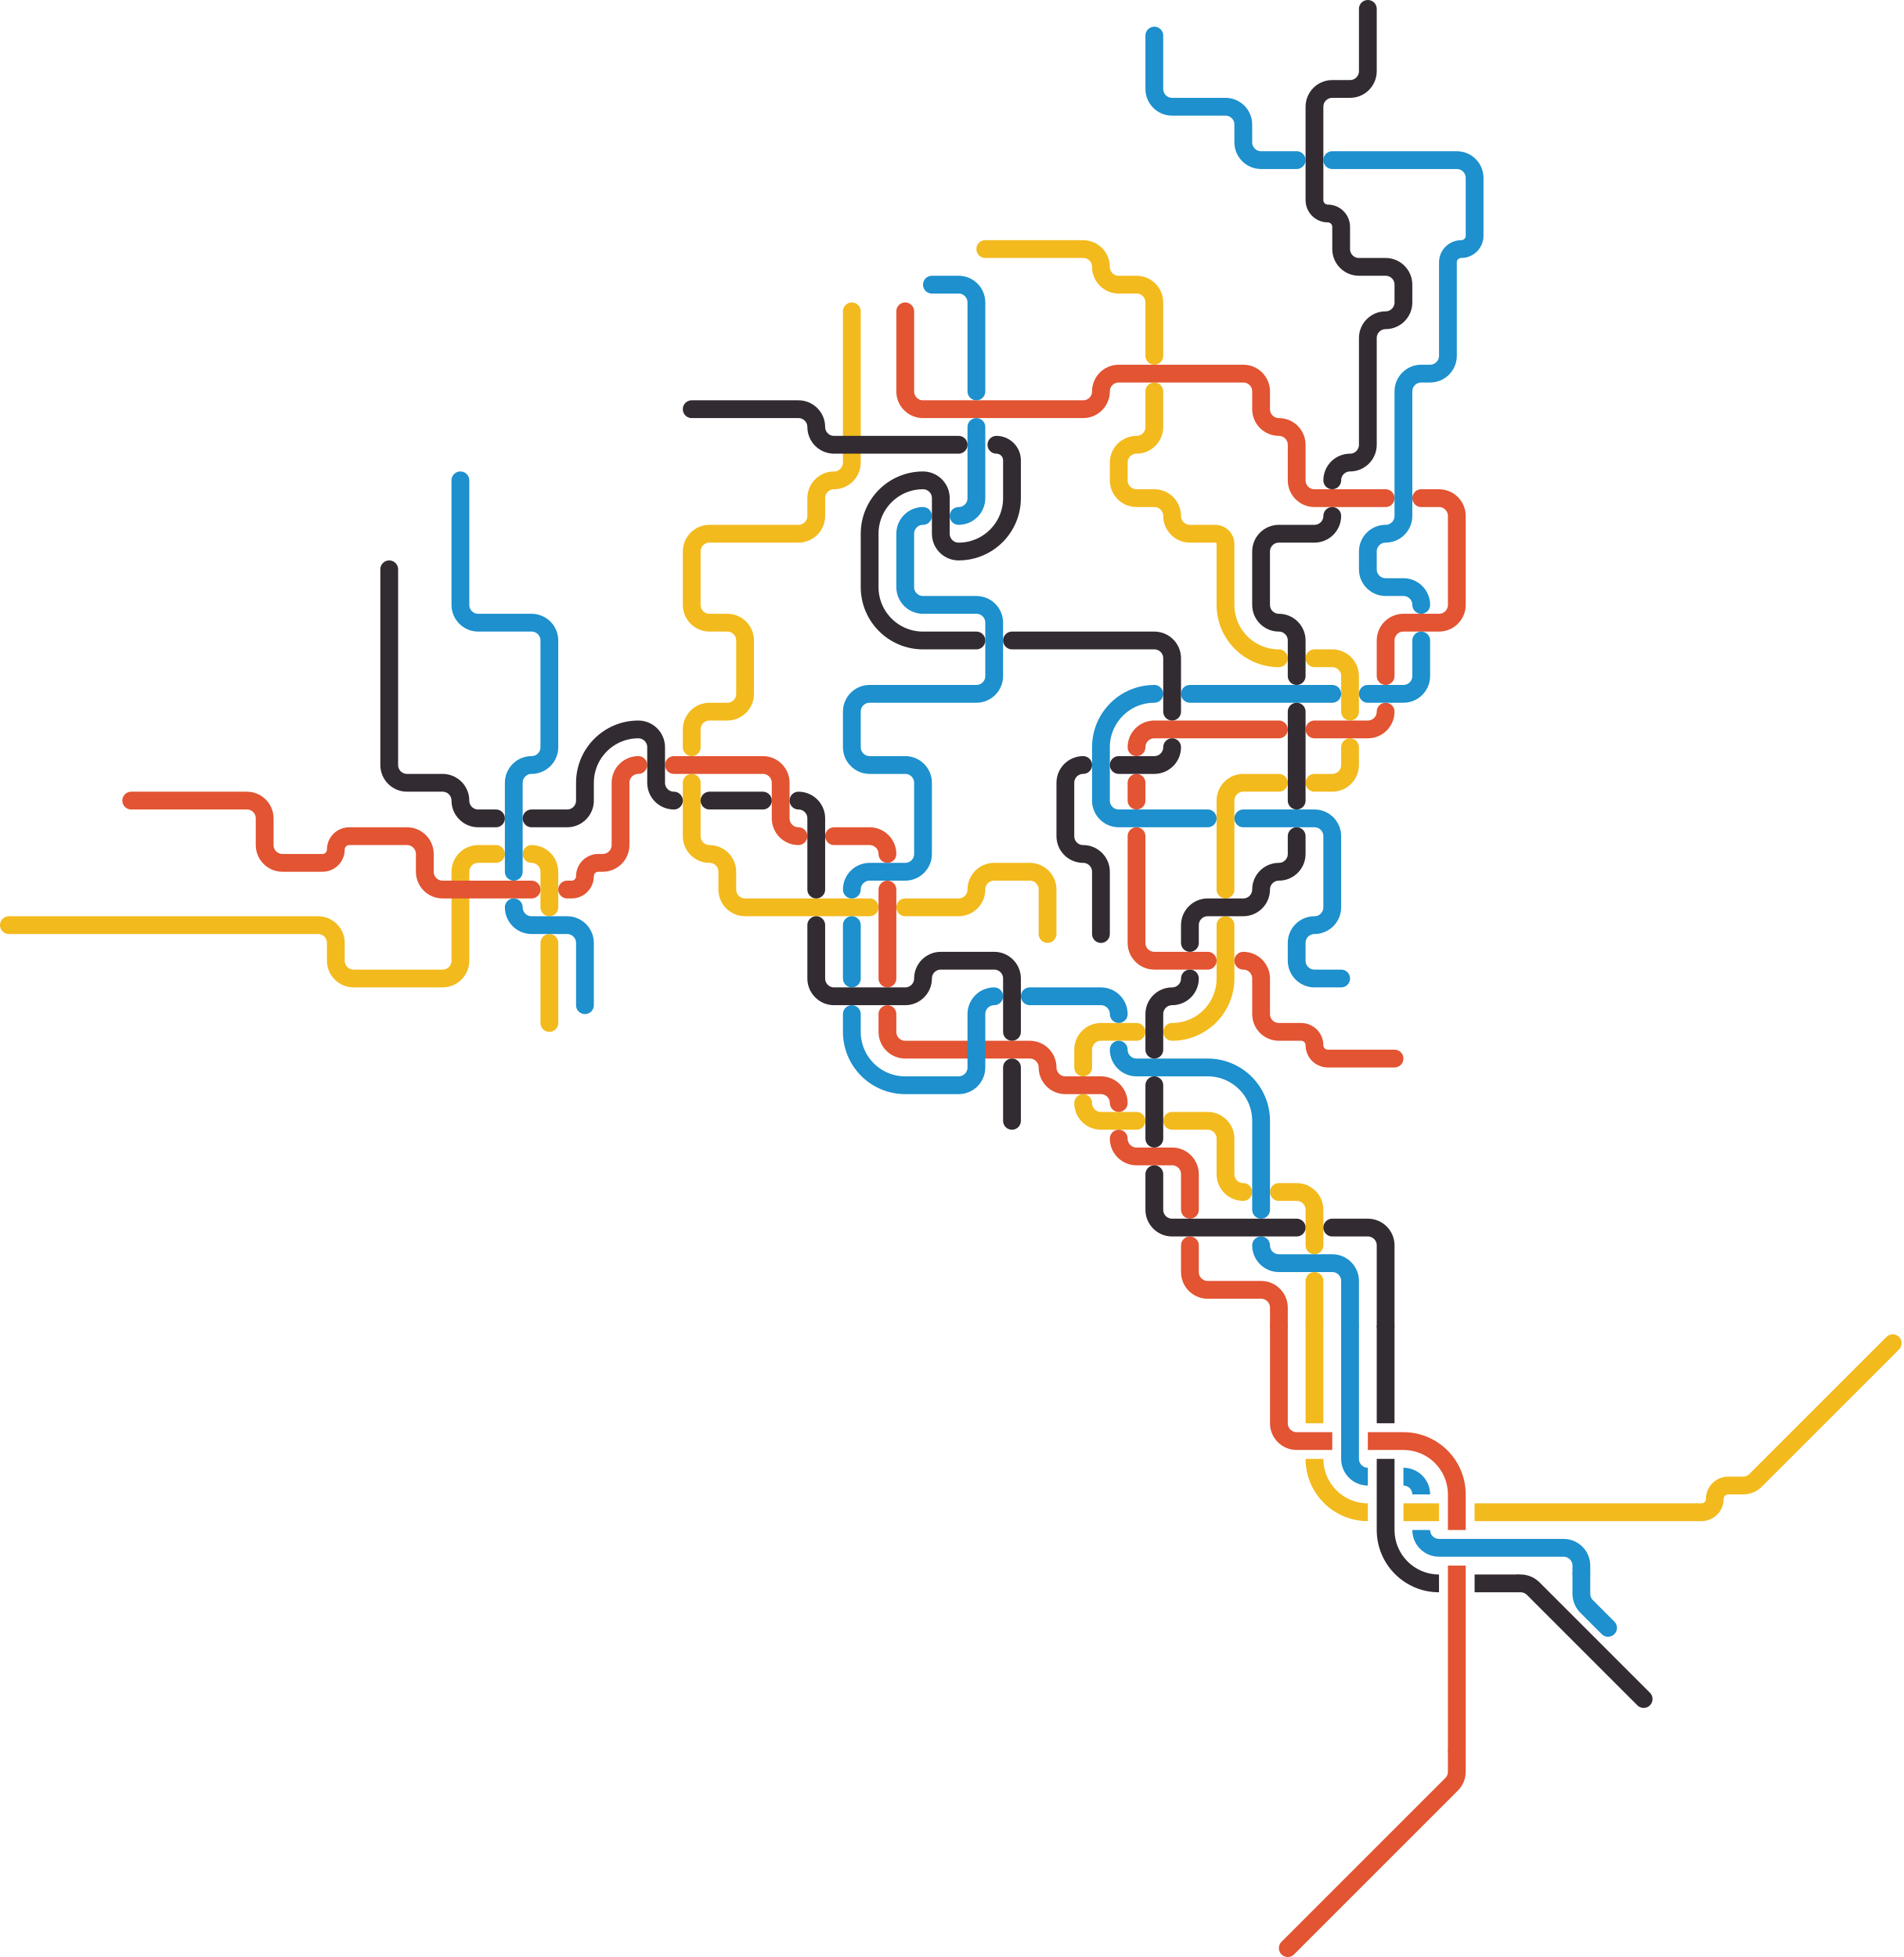
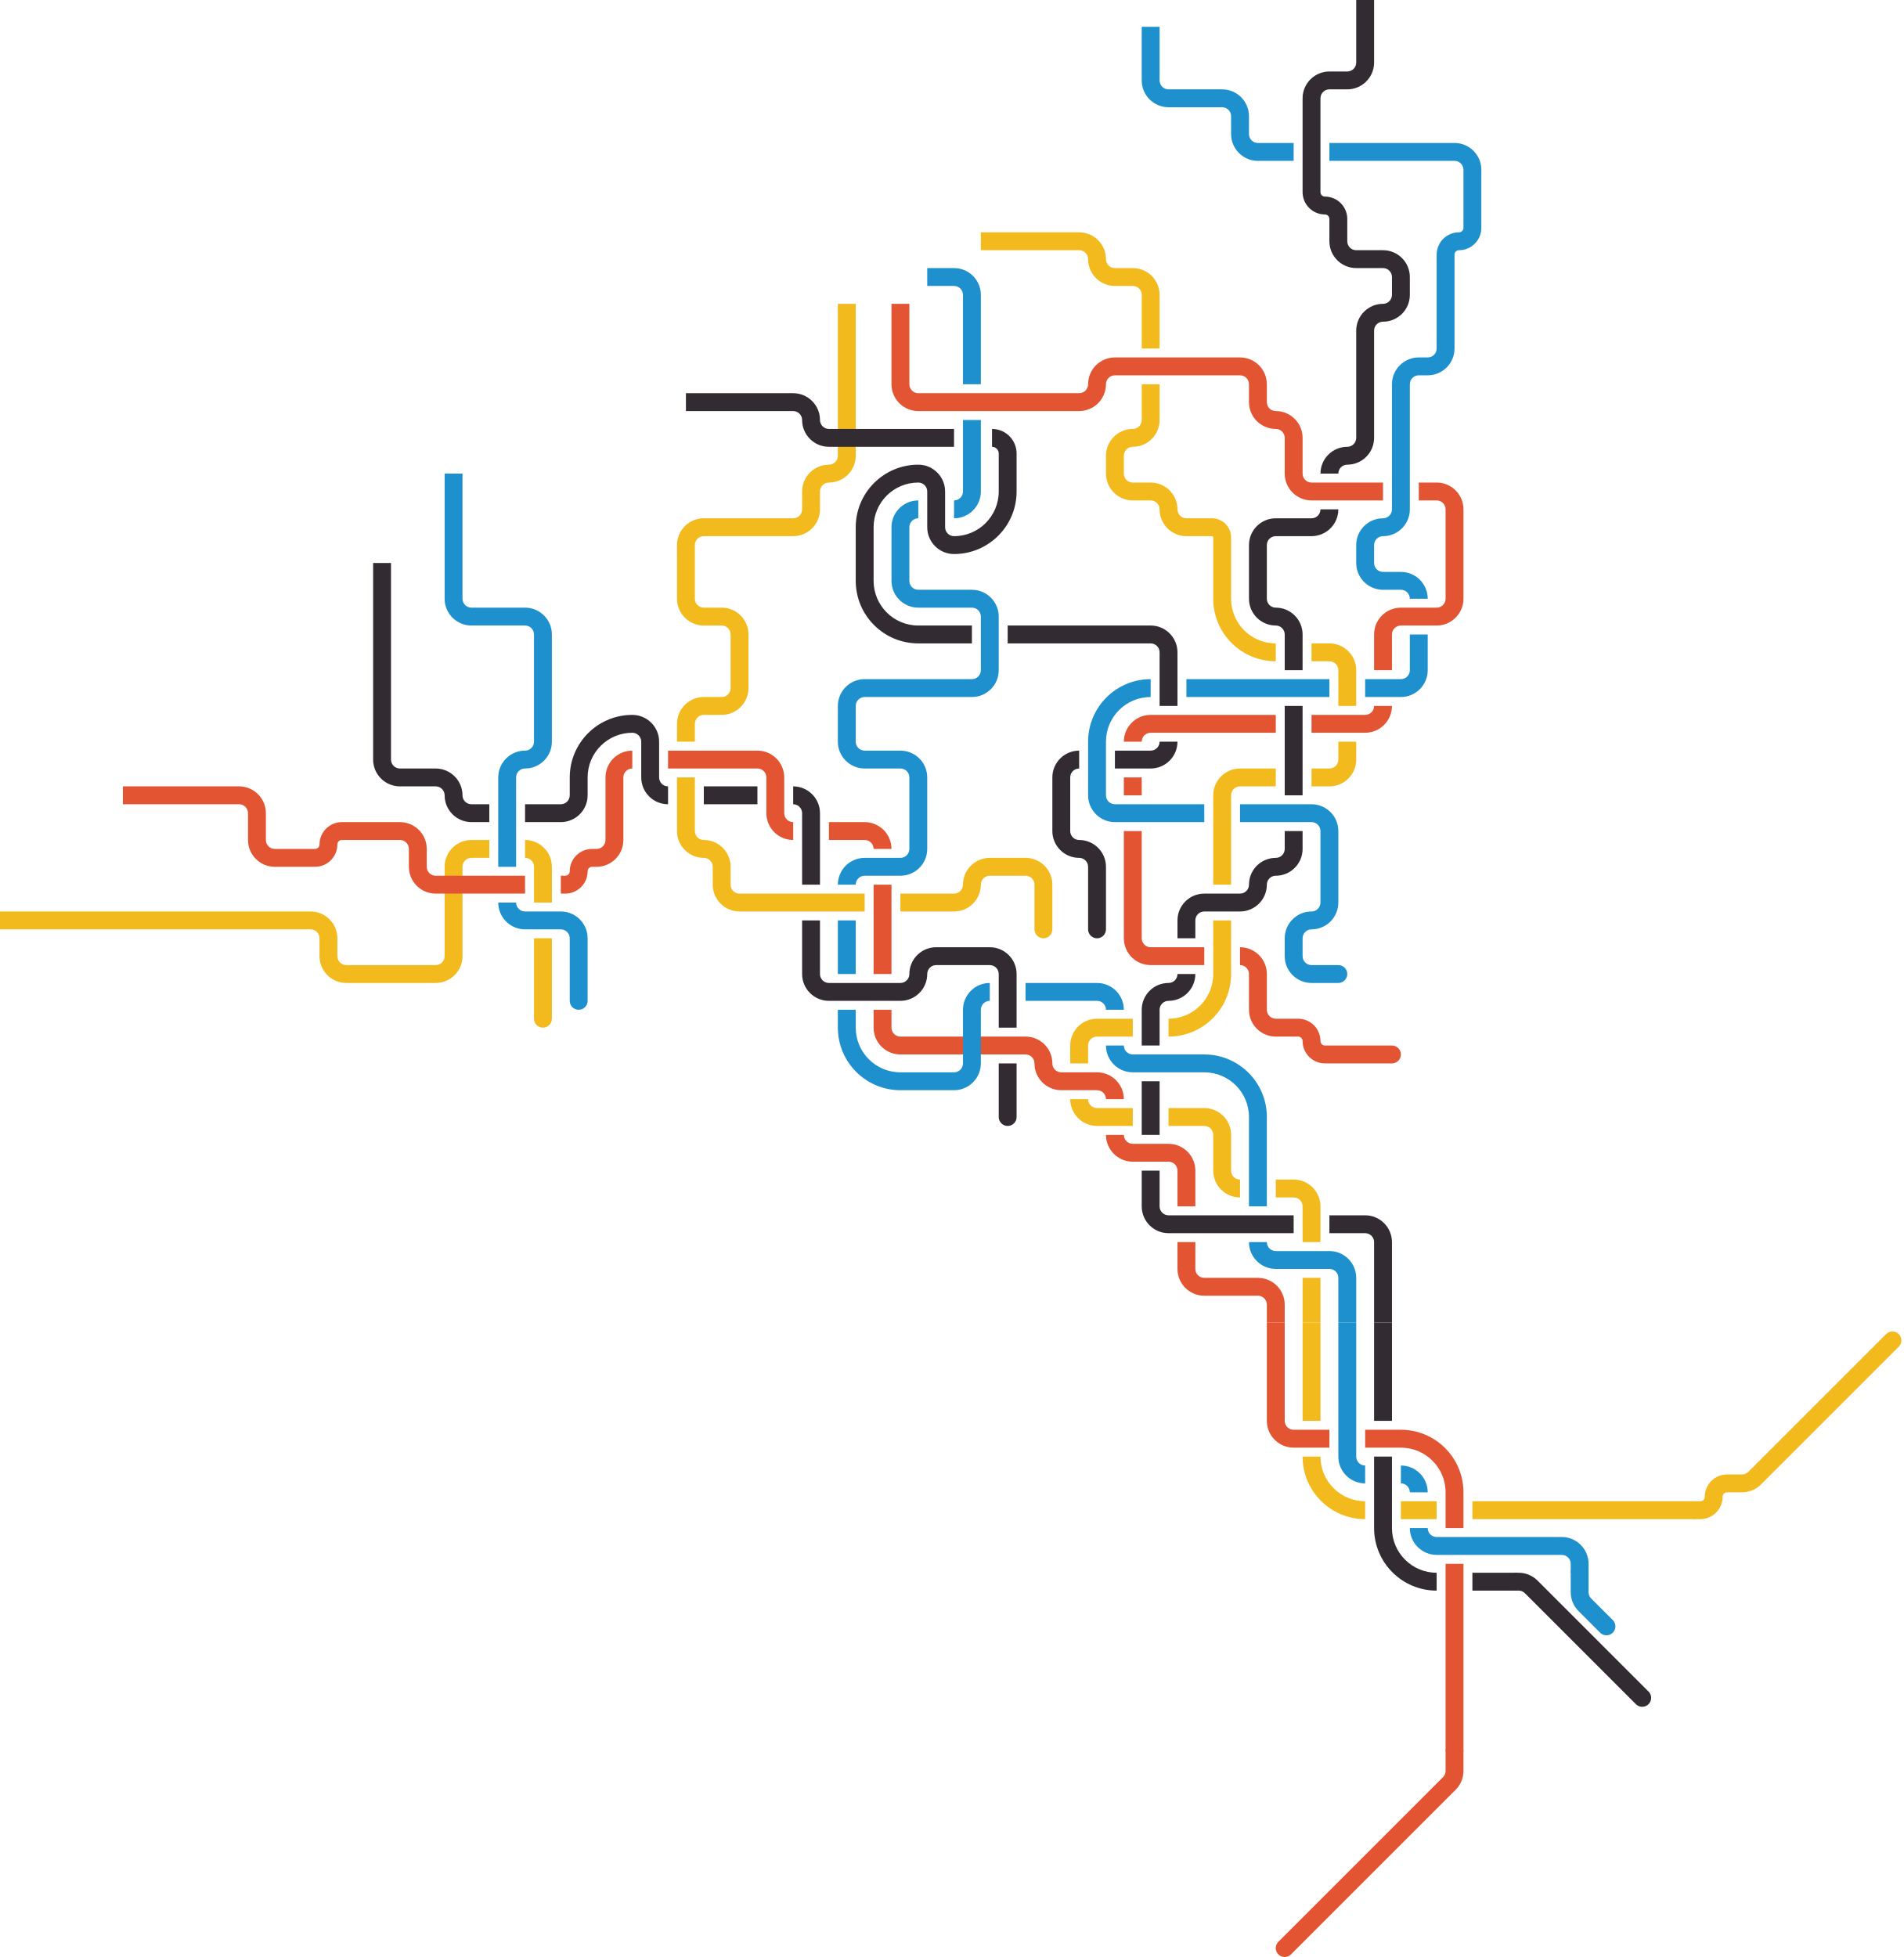
- <svg xmlns="http://www.w3.org/2000/svg" width="428" height="440" viewBox="0 0 428 440" fill="none">
-   <path d="M313.5 328H309.5V344C309.5 351.732 315.768 358 323.5 358V354C317.977 354 313.5 349.523 313.5 344V328Z" fill="#332B32" />
-   <path d="M331.5 358V354H341.5V358H331.5Z" fill="#332B32" />
-   <path d="M309.5 320V298H313.5V320H309.5Z" fill="#332B32" />
-   <path d="M305.5 298H301.5V328C301.5 331.314 304.186 334 307.5 334V330C306.395 330 305.5 329.105 305.5 328V298Z" fill="#1D90CD" />
-   <path d="M351.5 350H323.5C320.186 350 317.5 347.314 317.5 344H321.5C321.5 345.105 322.395 346 323.5 346H351.5C354.814 346 357.5 348.686 357.5 352V354H353.5V352C353.5 350.895 352.605 350 351.5 350Z" fill="#1D90CD" />
-   <path d="M315.5 334V330C318.814 330 321.5 332.686 321.5 336H317.5C317.5 334.895 316.605 334 315.5 334Z" fill="#1D90CD" />
-   <path d="M297.5 328H293.5C293.5 335.732 299.768 342 307.5 342V338C301.977 338 297.5 333.523 297.5 328Z" fill="#F3BA1E" />
-   <path d="M315.5 342V338H323.5V342H315.5Z" fill="#F3BA1E" />
-   <path d="M331.5 342V338H381.5V342H331.5Z" fill="#F3BA1E" />
-   <path d="M293.5 320V298H297.5V320H293.5Z" fill="#F3BA1E" />
-   <path d="M329.5 344H325.5V336C325.5 330.477 321.023 326 315.5 326H307.5V322H315.5C323.232 322 329.5 328.268 329.5 336V344Z" fill="#E25432" />
-   <path d="M299.5 326V322H291.5C290.395 322 289.5 321.105 289.5 320V298H285.5V320C285.5 323.314 288.186 326 291.5 326H299.5Z" fill="#E25432" />
-   <path d="M329.5 352H325.5V390V394H329.5V390V352Z" fill="#E25432" />
-   <path d="M341.5 356H341.843C342.904 356 343.921 356.421 344.672 357.172L369.5 382" stroke="#332B32" stroke-width="4" stroke-linecap="round" />
-   <path d="M355.5 354V358.343C355.5 359.404 355.921 360.421 356.672 361.172L361.5 366" stroke="#1D90CD" stroke-width="4" stroke-linecap="round" />
-   <path d="M381.5 340H382.5C384.157 340 385.5 338.657 385.5 337C385.5 335.343 386.843 334 388.5 334H391.843C392.904 334 393.921 333.579 394.672 332.828L425.5 302" stroke="#F3BA1E" stroke-width="4" stroke-linecap="round" />
-   <path d="M327.5 394V398.343C327.5 399.404 327.079 400.421 326.328 401.172L289.5 438" stroke="#E25432" stroke-width="4" stroke-linecap="round" />
-   <path d="M295.5 298V288M295.5 280V272C295.5 269.791 293.709 268 291.5 268H287.5M279.5 268C277.291 268 275.5 266.209 275.5 264V256C275.5 253.791 273.709 252 271.5 252H263.5M255.5 252H247.5C245.291 252 243.5 250.209 243.5 248M255.5 232H247.5C245.291 232 243.5 233.791 243.5 236V240M263.5 232C270.127 232 275.5 226.627 275.5 220V208M275.5 200V180C275.5 177.791 277.291 176 279.5 176H287.5M295.5 176H299.5C301.709 176 303.5 174.209 303.5 172V168M303.5 160V152C303.5 149.791 301.709 148 299.5 148H295.5M287.5 148C280.873 148 275.5 142.627 275.5 136V122.286C275.5 121.023 274.477 120 273.214 120H267.5C265.291 120 263.5 118.209 263.5 116C263.5 113.791 261.709 112 259.5 112H255.5C253.291 112 251.5 110.209 251.5 108V104C251.5 101.791 253.291 100 255.5 100C257.709 100 259.5 98.209 259.5 96V88M195.5 204H167.5C165.291 204 163.5 202.209 163.5 200V196C163.5 193.791 161.709 192 159.5 192C157.291 192 155.5 190.209 155.5 188V176M203.5 204H215.5C217.709 204 219.5 202.209 219.5 200C219.5 197.791 221.291 196 223.5 196H231.5C233.709 196 235.5 197.791 235.5 200V210M155.5 168V164C155.5 161.791 157.291 160 159.5 160H163.5C165.709 160 167.5 158.209 167.5 156V144C167.5 141.791 165.709 140 163.5 140H159.5C157.291 140 155.5 138.209 155.5 136V124C155.5 121.791 157.291 120 159.5 120H179.5C181.709 120 183.5 118.209 183.5 116V112C183.5 109.791 185.291 108 187.5 108C189.709 108 191.5 106.209 191.5 104V70M259.5 80V68C259.5 65.791 257.709 64 255.5 64H251.5C249.291 64 247.5 62.209 247.5 60C247.5 57.791 245.709 56 243.5 56H221.5M2 208H71.5C73.709 208 75.5 209.791 75.5 212V216C75.5 218.209 77.291 220 79.5 220H99.5C101.709 220 103.5 218.209 103.5 216V196C103.5 193.791 105.291 192 107.5 192H111.5M123.5 204V196C123.5 193.791 121.709 192 119.5 192M123.5 212V230" stroke="#F3BA1E" stroke-width="4" stroke-linecap="round" />
-   <path d="M287.5 298V294C287.5 291.791 285.709 290 283.5 290H271.5C269.291 290 267.5 288.209 267.5 286V280M267.5 272V264C267.5 261.791 265.709 260 263.5 260H255.5C253.291 260 251.5 258.209 251.5 256M255.5 188V212C255.5 214.209 257.291 216 259.5 216H271.5M313.5 238H298.5C296.843 238 295.5 236.657 295.5 235C295.5 233.343 294.157 232 292.5 232H287.5C285.291 232 283.5 230.209 283.5 228V220C283.5 217.791 281.709 216 279.5 216M251.5 248C251.5 245.791 249.709 244 247.5 244H239.5C237.291 244 235.5 242.209 235.5 240C235.5 237.791 233.709 236 231.5 236H203.5C201.291 236 199.5 234.209 199.5 232V228M255.5 180V176M311.5 160C311.5 162.209 309.709 164 307.5 164H295.5M287.5 164H259.5C257.291 164 255.5 165.791 255.5 168M199.5 220V200M311.5 152V144C311.5 141.791 313.291 140 315.5 140H323.5C325.709 140 327.5 138.209 327.5 136V116C327.5 113.791 325.709 112 323.5 112H319.5M311.5 112H295.5C293.291 112 291.5 110.209 291.5 108V100C291.5 97.791 289.709 96 287.5 96C285.291 96 283.5 94.209 283.5 92V88C283.5 85.791 281.709 84 279.5 84H251.5C249.291 84 247.5 85.791 247.5 88C247.5 90.209 245.709 92 243.5 92H207.5C205.291 92 203.5 90.209 203.5 88V70M199.5 192C199.5 189.791 197.709 188 195.5 188H187.5M179.5 188C177.291 188 175.5 186.209 175.5 184V176C175.5 173.791 173.709 172 171.5 172H151.5M143.5 172C141.291 172 139.5 173.791 139.5 176V190C139.5 192.209 137.709 194 135.5 194H134.5C132.843 194 131.5 195.343 131.5 197C131.5 198.657 130.157 200 128.5 200H127.5M29.5 180H55.5C57.709 180 59.5 181.791 59.5 184V190C59.5 192.209 61.291 194 63.5 194H72.5C74.157 194 75.5 192.657 75.5 191C75.5 189.343 76.843 188 78.5 188H91.5C93.709 188 95.5 189.791 95.5 192V196C95.5 198.209 97.291 200 99.5 200H119.5" stroke="#E25432" stroke-width="4" stroke-linecap="round" />
-   <path d="M303.5 298V288C303.5 285.791 301.709 284 299.5 284H287.5C285.291 284 283.5 282.209 283.5 280M283.5 272V252C283.5 245.373 278.127 240 271.5 240H255.5C253.291 240 251.5 238.209 251.5 236M251.5 228C251.5 225.791 249.709 224 247.5 224H231.5M191.5 228V232C191.5 238.627 196.873 244 203.5 244H215.5C217.709 244 219.5 242.209 219.5 240V228C219.5 225.791 221.291 224 223.5 224M279.5 184H295.5C297.709 184 299.5 185.791 299.5 188V204C299.5 206.209 297.709 208 295.5 208C293.291 208 291.5 209.791 291.5 212V216C291.5 218.209 293.291 220 295.5 220H301.5M271.5 184H251.5C249.291 184 247.5 182.209 247.5 180V176V172V168C247.5 161.373 252.873 156 259.5 156M299.5 156H267.5M191.5 220V208M307.5 156H315.5C317.709 156 319.5 154.209 319.5 152V144M319.5 136C319.5 133.791 317.709 132 315.5 132H311.5C309.291 132 307.5 130.209 307.5 128V124C307.5 121.791 309.291 120 311.5 120C313.709 120 315.5 118.209 315.5 116V88C315.5 85.791 317.291 84 319.5 84H321.5C323.709 84 325.5 82.209 325.5 80V59C325.5 57.343 326.843 56 328.5 56C330.157 56 331.5 54.657 331.5 53V40C331.5 37.791 329.709 36 327.5 36H299.5M191.5 200C191.5 197.791 193.291 196 195.5 196H203.5C205.709 196 207.5 194.209 207.5 192V176C207.5 173.791 205.709 172 203.5 172H195.5C193.291 172 191.5 170.209 191.5 168V160C191.5 157.791 193.291 156 195.5 156H219.5C221.709 156 223.5 154.209 223.5 152V140C223.5 137.791 221.709 136 219.5 136H207.5C205.291 136 203.5 134.209 203.5 132V120C203.5 117.791 205.291 116 207.5 116M291.5 36H283.5C281.291 36 279.5 34.209 279.5 32V28C279.5 25.791 277.709 24 275.5 24H263.5C261.291 24 259.5 22.209 259.5 20V8M103.5 108V136C103.5 138.209 105.291 140 107.5 140H119.5C121.709 140 123.5 141.791 123.5 144V168C123.5 170.209 121.709 172 119.5 172C117.291 172 115.5 173.791 115.5 176V196M219.5 88V68C219.5 65.791 217.709 64 215.5 64H209.5M219.5 96V112C219.5 114.209 217.709 116 215.5 116M115.5 204C115.5 206.209 117.291 208 119.5 208H127.5C129.709 208 131.5 209.791 131.5 212V226" stroke="#1D90CD" stroke-width="4" stroke-linecap="round" />
-   <path d="M311.5 298V280C311.5 277.791 309.709 276 307.5 276H299.5M291.5 276H263.5C261.291 276 259.5 274.209 259.5 272V264M259.5 256V244M259.5 236V228C259.5 225.791 261.291 224 263.5 224C265.709 224 267.5 222.209 267.5 220M267.5 212V208C267.5 205.791 269.291 204 271.5 204H279.5C281.709 204 283.5 202.209 283.5 200C283.5 197.791 285.291 196 287.5 196C289.709 196 291.5 194.209 291.5 192V188M291.5 160V180M291.5 152V144C291.5 141.791 289.709 140 287.5 140C285.291 140 283.5 138.209 283.5 136V124C283.5 121.791 285.291 120 287.5 120H295.5C297.709 120 299.5 118.209 299.5 116M227.5 252V240M227.5 232V220C227.5 217.791 225.709 216 223.5 216H211.5C209.291 216 207.5 217.791 207.5 220C207.5 222.209 205.709 224 203.5 224H187.5C185.291 224 183.5 222.209 183.5 220V208M299.5 108C299.5 105.791 301.291 104 303.5 104C305.709 104 307.5 102.209 307.5 100V76C307.5 73.791 309.291 72 311.5 72C313.709 72 315.5 70.209 315.5 68V64C315.5 61.791 313.709 60 311.5 60H305.5C303.291 60 301.5 58.209 301.5 56V51C301.5 49.343 300.157 48 298.5 48C296.843 48 295.5 46.657 295.5 45V24C295.5 21.791 297.291 20 299.5 20H303.5C305.709 20 307.5 18.209 307.5 16V2M183.5 200V184C183.5 181.791 181.709 180 179.5 180M171.5 180H159.5M151.5 180C149.291 180 147.5 178.209 147.5 176V168C147.5 165.791 145.709 164 143.5 164C136.873 164 131.5 169.373 131.5 176V180C131.5 182.209 129.709 184 127.5 184H119.5M247.5 210V196C247.5 193.791 245.709 192 243.5 192C241.291 192 239.5 190.209 239.5 188V176C239.5 173.791 241.291 172 243.5 172M263.5 168C263.5 170.209 261.709 172 259.5 172H251.5M263.5 160V148C263.5 145.791 261.709 144 259.5 144H227.5M219.5 144H207.5C200.873 144 195.5 138.627 195.5 132V120C195.5 113.373 200.873 108 207.5 108C209.709 108 211.5 109.791 211.5 112V120C211.5 122.209 213.291 124 215.5 124C222.127 124 227.5 118.627 227.5 112V103.5C227.5 101.567 225.933 100 224 100M215.5 100H187.5C185.291 100 183.5 98.209 183.5 96C183.5 93.791 181.709 92 179.5 92H155.5M111.5 184H107.5C105.291 184 103.5 182.209 103.5 180C103.5 177.791 101.709 176 99.5 176H91.5C89.291 176 87.5 174.209 87.5 172V128" stroke="#332B32" stroke-width="4" stroke-linecap="round" />
+ <svg xmlns="http://www.w3.org/2000/svg" width="426" height="438" viewBox="0 0 426 438" fill="none">
+   <path d="M311.5 326H307.5V342C307.5 349.732 313.768 356 321.5 356V352C315.977 352 311.5 347.523 311.5 342V326Z" fill="#332B32" />
+   <path d="M329.5 356V352H339.5V356H329.5Z" fill="#332B32" />
+   <path d="M307.5 318V296H311.5V318H307.5Z" fill="#332B32" />
+   <path d="M303.5 296H299.5V326C299.5 329.314 302.186 332 305.5 332V328C304.395 328 303.5 327.105 303.5 326V296Z" fill="#1D90CD" />
+   <path d="M349.5 348H321.5C318.186 348 315.5 345.314 315.5 342H319.5C319.5 343.105 320.395 344 321.5 344H349.5C352.814 344 355.5 346.686 355.5 350V352H351.5V350C351.5 348.895 350.605 348 349.5 348Z" fill="#1D90CD" />
+   <path d="M313.5 332V328C316.814 328 319.5 330.686 319.5 334H315.5C315.5 332.895 314.605 332 313.5 332Z" fill="#1D90CD" />
+   <path d="M295.5 326H291.5C291.5 333.732 297.768 340 305.5 340V336C299.977 336 295.5 331.523 295.5 326Z" fill="#F3BA1E" />
+   <path d="M313.5 340V336H321.5V340H313.5Z" fill="#F3BA1E" />
+   <path d="M329.5 340V336H379.5V340H329.5Z" fill="#F3BA1E" />
+   <path d="M291.5 318V296H295.5V318H291.5Z" fill="#F3BA1E" />
+   <path d="M327.5 342H323.5V334C323.5 328.477 319.023 324 313.5 324H305.5V320H313.5C321.232 320 327.5 326.268 327.5 334V342Z" fill="#E25432" />
+   <path d="M297.5 324V320H289.5C288.395 320 287.5 319.105 287.5 318V296H283.5V318C283.5 321.314 286.186 324 289.5 324H297.5Z" fill="#E25432" />
+   <path d="M327.5 350H323.5V388V392H327.5V388V350Z" fill="#E25432" />
+   <path d="M339.5 354H339.843C340.904 354 341.921 354.421 342.672 355.172L367.5 380" stroke="#332B32" stroke-width="4" stroke-linecap="round" />
+   <path d="M353.5 352V356.343C353.5 357.404 353.921 358.421 354.672 359.172L359.5 364" stroke="#1D90CD" stroke-width="4" stroke-linecap="round" />
+   <path d="M379.5 338H380.5C382.157 338 383.5 336.657 383.5 335C383.5 333.343 384.843 332 386.5 332H389.843C390.904 332 391.921 331.579 392.672 330.828L423.5 300" stroke="#F3BA1E" stroke-width="4" stroke-linecap="round" />
+   <path d="M325.5 392V396.343C325.5 397.404 325.079 398.421 324.328 399.172L287.5 436" stroke="#E25432" stroke-width="4" stroke-linecap="round" />
+   <path d="M231.5 208C231.5 209.105 232.395 210 233.5 210C234.605 210 235.5 209.105 235.5 208H233.5H231.5ZM119.5 228C119.5 229.105 120.395 230 121.5 230C122.605 230 123.5 229.105 123.5 228H121.5H119.5ZM293.5 296H295.5V286H293.5H291.5V296H293.5ZM293.5 278H295.5V270H293.5H291.5V278H293.5ZM289.5 266V264H285.5V266V268H289.5V266ZM273.5 262H275.5V254H273.5H271.5V262H273.5ZM269.5 250V248H261.5V250V252H269.5V250ZM253.5 250V248H245.5V250V252H253.5V250ZM245.5 230V232H253.5V230V228H245.5V230ZM273.5 218H275.5V206H273.5H271.5V218H273.5ZM241.5 238H243.5V234H241.5H239.5V238H241.5ZM273.5 198H275.5V178H273.5H271.5V198H273.5ZM277.5 174V176H285.5V174V172H277.5V174ZM293.5 174V176H297.5V174V172H293.5V174ZM301.5 170H303.5V166H301.5H299.5V170H301.5ZM301.5 158H303.5V150H301.5H299.5V158H301.5ZM297.5 146V144H293.5V146V148H297.5V146ZM273.5 134H275.5V120.286H273.5H271.5V134H273.5ZM271.214 118V116H265.5V118V120H271.214V118ZM165.5 202V204H193.5V202V200H165.5V202ZM201.5 202V204H213.5V202V200H201.5V202ZM221.5 194V196H229.5V194V192H221.5V194ZM233.5 198H231.5V208H233.5H235.5V198H233.5ZM161.5 198H163.5V194H161.5H159.5V198H161.5ZM153.5 186H155.5V174H153.5H151.5V186H153.5ZM153.5 166H155.5V162H153.5H151.5V166H153.5ZM157.5 158V160H161.5V158V156H157.5V158ZM165.5 154H167.5V142H165.5H163.5V154H165.5ZM257.5 110V108H253.5V110V112H257.5V110ZM249.5 106H251.5V102H249.5H247.5V106H249.5ZM257.5 94H259.5V86H257.5H255.5V94H257.5ZM257.5 78H259.5V66H257.5H255.5V78H257.5ZM253.5 62V60H249.5V62V64H253.5V62ZM241.5 54V52H219.5V54V56H241.5V54ZM161.5 138V136H157.5V138V140H161.5V138ZM153.5 134H155.5V122H153.5H151.5V134H153.5ZM157.5 118V120H177.5V118V116H157.5V118ZM181.5 114H183.5V110H181.5H179.5V114H181.5ZM189.5 102H191.5V68H189.5H187.5V102H189.5ZM0 206V208H69.5V206V204H0V206ZM73.5 210H71.5V214H73.5H75.5V210H73.5ZM77.5 218V220H97.5V218V216H77.5V218ZM101.5 214H103.5V194H101.5H99.5V214H101.5ZM121.5 194H119.5V202H121.5H123.5V194H121.5ZM121.5 210H119.5V228H121.5H123.5V210H121.5ZM105.5 190V192H109.5V190V188H105.5V190ZM101.5 194H103.5C103.5 192.895 104.395 192 105.5 192V190V188C102.186 188 99.5 190.686 99.5 194H101.5ZM97.5 218V220C100.814 220 103.5 217.314 103.5 214H101.5H99.5C99.5 215.105 98.605 216 97.5 216V218ZM73.5 214H71.5C71.5 217.314 74.186 220 77.5 220V218V216C76.395 216 75.5 215.105 75.5 214H73.5ZM69.5 206V208C70.605 208 71.5 208.895 71.5 210H73.5H75.5C75.5 206.686 72.814 204 69.5 204V206ZM185.5 106V108C188.814 108 191.5 105.314 191.5 102H189.5H187.5C187.5 103.105 186.605 104 185.5 104V106ZM153.5 122H155.5C155.5 120.895 156.395 120 157.5 120V118V116C154.186 116 151.5 118.686 151.5 122H153.5ZM157.5 138V136C156.395 136 155.5 135.105 155.5 134H153.5H151.5C151.5 137.314 154.186 140 157.5 140V138ZM249.5 62V60C248.395 60 247.5 59.105 247.5 58H245.5H243.5C243.5 61.314 246.186 64 249.5 64V62ZM257.5 66H259.5C259.5 62.686 256.814 60 253.5 60V62V64C254.605 64 255.5 64.895 255.5 66H257.5ZM253.5 98V100C256.814 100 259.5 97.314 259.5 94H257.5H255.5C255.5 95.105 254.605 96 253.5 96V98ZM249.5 102H251.5C251.5 100.895 252.395 100 253.5 100V98V96C250.186 96 247.5 98.686 247.5 102H249.5ZM253.5 110V108C252.395 108 251.5 107.105 251.5 106H249.5H247.5C247.5 109.314 250.186 112 253.5 112V110ZM165.5 142H167.5C167.5 138.686 164.814 136 161.5 136V138V140C162.605 140 163.5 140.895 163.5 142H165.5ZM161.5 158V160C164.814 160 167.5 157.314 167.5 154H165.5H163.5C163.5 155.105 162.605 156 161.5 156V158ZM157.5 190V188C156.395 188 155.5 187.105 155.5 186H153.5H151.5C151.5 189.314 154.186 192 157.5 192V190ZM161.5 194H163.5C163.5 190.686 160.814 188 157.5 188V190V192C158.605 192 159.5 192.895 159.5 194H161.5ZM229.5 194V196C230.605 196 231.5 196.895 231.5 198H233.5H235.5C235.5 194.686 232.814 192 229.5 192V194ZM217.5 198H219.5C219.5 196.895 220.395 196 221.5 196V194V192C218.186 192 215.5 194.686 215.5 198H217.5ZM165.5 202V200C164.395 200 163.5 199.105 163.5 198H161.5H159.5C159.5 201.314 162.186 204 165.5 204V202ZM153.5 162H155.5C155.5 160.895 156.395 160 157.5 160V158V156C154.186 156 151.5 158.686 151.5 162H153.5ZM121.5 194H123.5C123.5 190.686 120.814 188 117.5 188V190V192C118.605 192 119.5 192.895 119.5 194H121.5ZM273.5 178H275.5C275.5 176.895 276.395 176 277.5 176V174V172C274.186 172 271.5 174.686 271.5 178H273.5ZM177.5 118V120C180.814 120 183.5 117.314 183.5 114H181.5H179.5C179.5 115.105 178.605 116 177.5 116V118ZM245.5 250V248C244.395 248 243.5 247.105 243.5 246H241.5H239.5C239.5 249.314 242.186 252 245.5 252V250ZM245.5 58H247.5C247.5 54.686 244.814 52 241.5 52V54V56C242.605 56 243.5 56.895 243.5 58H245.5ZM277.5 266V264C276.395 264 275.5 263.105 275.5 262H273.5H271.5C271.5 265.314 274.186 268 277.5 268V266ZM273.5 120.286H275.5C275.5 117.919 273.581 116 271.214 116V118V120C271.372 120 271.5 120.128 271.5 120.286H273.5ZM265.5 118V116C264.395 116 263.5 115.105 263.5 114H261.5H259.5C259.5 117.314 262.186 120 265.5 120V118ZM273.5 254H275.5C275.5 250.686 272.814 248 269.5 248V250V252C270.605 252 271.5 252.895 271.5 254H273.5ZM261.5 114H263.5C263.5 110.686 260.814 108 257.5 108V110V112C258.605 112 259.5 112.895 259.5 114H261.5ZM297.5 174V176C300.814 176 303.5 173.314 303.5 170H301.5H299.5C299.5 171.105 298.605 172 297.5 172V174ZM213.5 202V204C216.814 204 219.5 201.314 219.5 198H217.5H215.5C215.5 199.105 214.605 200 213.5 200V202ZM181.5 110H183.5C183.5 108.895 184.395 108 185.5 108V106V104C182.186 104 179.5 106.686 179.5 110H181.5ZM245.5 230V228C242.186 228 239.5 230.686 239.5 234H241.5H243.5C243.5 232.895 244.395 232 245.5 232V230ZM285.5 146V144C279.977 144 275.5 139.523 275.5 134H273.5H271.5C271.5 141.732 277.768 148 285.5 148V146ZM301.5 150H303.5C303.5 146.686 300.814 144 297.5 144V146V148C298.605 148 299.5 148.895 299.5 150H301.5ZM261.5 230V232C269.232 232 275.5 225.732 275.5 218H273.5H271.5C271.5 223.523 267.023 228 261.5 228V230ZM293.5 270H295.5C295.5 266.686 292.814 264 289.5 264V266V268C290.605 268 291.5 268.895 291.5 270H293.5Z" fill="#F3BA1E" />
+   <path d="M311.5 238C312.605 238 313.5 237.105 313.5 236C313.5 234.895 312.605 234 311.5 234V236V238ZM285.5 296H287.5V292H285.5H283.5V296H285.5ZM281.5 288V286H269.5V288V290H281.5V288ZM265.5 284H267.5V278H265.5H263.5V284H265.5ZM265.5 270H267.5V262H265.5H263.5V270H265.5ZM261.5 258V256H253.5V258V260H261.5V258ZM253.5 186H251.5V210H253.5H255.5V186H253.5ZM281.5 218H279.5V226H281.5H283.5V218H281.5ZM285.5 230V232H290.5V230V228H285.5V230ZM296.5 236V238H311.5V236V234H296.5V236ZM257.5 214V216H269.5V214V212H257.5V214ZM245.5 242V240H237.5V242V244H245.5V242ZM229.5 234V232H201.5V234V236H229.5V234ZM197.5 230H199.5V226H197.5H195.5V230H197.5ZM293.5 162V164H305.5V162V160H293.5V162ZM257.5 162V164H285.5V162V160H257.5V162ZM197.5 218H199.5V198H197.5H195.5V218H197.5ZM309.5 150H311.5V142H309.5H307.5V150H309.5ZM313.5 138V140H321.5V138V136H313.5V138ZM325.5 134H327.5V114H325.5H323.5V134H325.5ZM289.5 106H291.5V98H289.5H287.5V106H289.5ZM281.5 90H283.5V86H281.5H279.5V90H281.5ZM321.5 110V108H317.5V110V112H321.5V110ZM309.5 110V108H293.5V110V112H309.5V110ZM193.5 186V184H185.5V186V188H193.5V186ZM173.5 182H175.5V174H173.5H171.5V182H173.5ZM169.5 170V168H149.5V170V172H169.5V170ZM137.5 174H135.5V188H137.5H139.5V174H137.5ZM133.5 192V190H132.5V192V194H133.5V192ZM253.5 178H255.5V174H253.5H251.5V178H253.5ZM277.5 82V80H249.5V82V84H277.5V82ZM241.5 90V88H205.5V90V92H241.5V90ZM201.5 86H203.5V68H201.5H199.5V86H201.5ZM93.5 194H95.5V190H93.5H91.5V194H93.5ZM89.5 186V184H76.5V186V188H89.5V186ZM70.5 192V190H61.5V192V194H70.5V192ZM57.5 188H59.5V182H57.5H55.5V188H57.5ZM53.5 178V176H27.5V178V180H53.5V178ZM126.5 198V196H125.5V198V200H126.5V198ZM117.5 198V196H97.5V198V200H117.5V198ZM57.5 182H59.5C59.5 178.686 56.814 176 53.5 176V178V180C54.605 180 55.5 180.895 55.5 182H57.5ZM61.5 192V190C60.395 190 59.5 189.105 59.5 188H57.5H55.5C55.5 191.314 58.186 194 61.5 194V192ZM73.5 189H71.5C71.5 189.552 71.052 190 70.5 190V192V194C73.261 194 75.5 191.761 75.5 189H73.5ZM76.5 186V184C73.739 184 71.5 186.239 71.5 189H73.5H75.5C75.5 188.448 75.948 188 76.5 188V186ZM93.5 190H95.5C95.5 186.686 92.814 184 89.5 184V186V188C90.605 188 91.5 188.895 91.5 190H93.5ZM132.5 192V190C129.739 190 127.5 192.239 127.5 195H129.5H131.5C131.5 194.448 131.948 194 132.5 194V192ZM137.5 188H135.5C135.5 189.105 134.605 190 133.5 190V192V194C136.814 194 139.5 191.314 139.5 188H137.5ZM173.5 174H175.5C175.5 170.686 172.814 168 169.5 168V170V172C170.605 172 171.5 172.895 171.5 174H173.5ZM177.5 186V184C176.395 184 175.5 183.105 175.5 182H173.5H171.5C171.5 185.314 174.186 188 177.5 188V186ZM281.5 86H283.5C283.5 82.686 280.814 80 277.5 80V82V84C278.605 84 279.5 84.895 279.5 86H281.5ZM285.5 94V92C284.395 92 283.5 91.105 283.5 90H281.5H279.5C279.5 93.314 282.186 96 285.5 96V94ZM289.5 98H291.5C291.5 94.686 288.814 92 285.5 92V94V96C286.605 96 287.5 96.895 287.5 98H289.5ZM201.5 234V232C200.395 232 199.5 231.105 199.5 230H197.5H195.5C195.5 233.314 198.186 236 201.5 236V234ZM233.5 238H235.5C235.5 234.686 232.814 232 229.5 232V234V236C230.605 236 231.5 236.895 231.5 238H233.5ZM249.5 246H251.5C251.5 242.686 248.814 240 245.5 240V242V244C246.605 244 247.5 244.895 247.5 246H249.5ZM325.5 114H327.5C327.5 110.686 324.814 108 321.5 108V110V112C322.605 112 323.5 112.895 323.5 114H325.5ZM205.5 90V88C204.395 88 203.5 87.105 203.5 86H201.5H199.5C199.5 89.314 202.186 92 205.5 92V90ZM290.5 230V232C291.052 232 291.5 232.448 291.5 233H293.5H295.5C295.5 230.239 293.261 228 290.5 228V230ZM321.5 138V140C324.814 140 327.5 137.314 327.5 134H325.5H323.5C323.5 135.105 322.605 136 321.5 136V138ZM245.5 86H243.5C243.5 87.105 242.605 88 241.5 88V90V92C244.814 92 247.5 89.314 247.5 86H245.5ZM281.5 226H279.5C279.5 229.314 282.186 232 285.5 232V230V228C284.395 228 283.5 227.105 283.5 226H281.5ZM309.5 142H311.5C311.5 140.895 312.395 140 313.5 140V138V136C310.186 136 307.5 138.686 307.5 142H309.5ZM249.5 82V80C246.186 80 243.5 82.686 243.5 86H245.5H247.5C247.5 84.895 248.395 84 249.5 84V82ZM281.5 218H283.5C283.5 214.686 280.814 212 277.5 212V214V216C278.605 216 279.5 216.895 279.5 218H281.5ZM197.5 190H199.5C199.5 186.686 196.814 184 193.5 184V186V188C194.605 188 195.5 188.895 195.5 190H197.5ZM237.5 242V240C236.395 240 235.5 239.105 235.5 238H233.5H231.5C231.5 241.314 234.186 244 237.5 244V242ZM253.5 210H251.5C251.5 213.314 254.186 216 257.5 216V214V212C256.395 212 255.5 211.105 255.5 210H253.5ZM129.5 195H127.5C127.5 195.552 127.052 196 126.5 196V198V200C129.261 200 131.5 197.761 131.5 195H129.5ZM265.5 262H267.5C267.5 258.686 264.814 256 261.5 256V258V260C262.605 260 263.5 260.895 263.5 262H265.5ZM309.5 158H307.5C307.5 159.105 306.605 160 305.5 160V162V164C308.814 164 311.5 161.314 311.5 158H309.5ZM141.5 170V168C138.186 168 135.5 170.686 135.5 174H137.5H139.5C139.5 172.895 140.395 172 141.5 172V170ZM269.5 288V286C268.395 286 267.5 285.105 267.5 284H265.5H263.5C263.5 287.314 266.186 290 269.5 290V288ZM93.5 194H91.5C91.5 197.314 94.186 200 97.5 200V198V196C96.395 196 95.5 195.105 95.5 194H93.5ZM253.5 258V256C252.395 256 251.5 255.105 251.5 254H249.5H247.5C247.5 257.314 250.186 260 253.5 260V258ZM289.5 106H287.5C287.5 109.314 290.186 112 293.5 112V110V108C292.395 108 291.5 107.105 291.5 106H289.5ZM293.5 233H291.5C291.5 235.761 293.739 238 296.5 238V236V234C295.948 234 295.5 233.552 295.5 233H293.5ZM257.5 162V160C254.186 160 251.5 162.686 251.5 166H253.5H255.5C255.5 164.895 256.395 164 257.5 164V162ZM285.5 292H287.5C287.5 288.686 284.814 286 281.5 286V288V290C282.605 290 283.5 290.895 283.5 292H285.5Z" fill="#E25432" />
+   <path d="M299.5 220C300.605 220 301.5 219.105 301.5 218C301.5 216.895 300.605 216 299.5 216V218V220ZM127.5 224C127.5 225.105 128.395 226 129.5 226C130.605 226 131.5 225.105 131.5 224H129.5H127.5ZM301.5 296H303.5V286H301.5H299.5V296H301.5ZM297.5 282V280H285.5V282V284H297.5V282ZM281.5 270H283.5V250H281.5H279.5V270H281.5ZM269.5 238V236H253.5V238V240H269.5V238ZM217.5 226H215.5V238H217.5H219.5V226H217.5ZM213.5 242V240H201.5V242V244H213.5V242ZM189.5 230H191.5V226H189.5H187.5V230H189.5ZM289.5 214H291.5V210H289.5H287.5V214H289.5ZM297.5 202H299.5V186H297.5H295.5V202H297.5ZM293.5 182V180H277.5V182V184H293.5V182ZM293.5 218V220H299.5V218V216H293.5V218ZM269.5 182V180H249.5V182V184H269.5V182ZM245.5 222V220H229.5V222V224H245.5V222ZM189.5 218H191.5V206H189.5H187.5V218H189.5ZM305.5 154V156H313.5V154V152H305.5V154ZM317.5 150H319.5V142H317.5H315.5V150H317.5ZM313.5 130V128H309.5V130V132H313.5V130ZM305.5 126H307.5V122H305.5H303.5V126H305.5ZM313.5 114H315.5V86H313.5H311.5V114H313.5ZM193.5 194V196H201.5V194V192H193.5V194ZM205.5 190H207.5V174H205.5H203.5V190H205.5ZM201.5 170V168H193.5V170V172H201.5V170ZM189.5 166H191.5V158H189.5H187.5V166H189.5ZM245.5 178H247.5V174H245.5H243.5V178H245.5ZM245.5 174H247.5V170H245.5H243.5V174H245.5ZM245.5 170H247.5V166H245.5H243.5V170H245.5ZM265.5 154V156H297.5V154V152H265.5V154ZM317.5 82V84H319.5V82V80H317.5V82ZM323.5 78H325.5V57H323.5H321.5V78H323.5ZM329.5 51H331.5V38H329.5H327.5V51H329.5ZM325.5 34V32H297.5V34V36H325.5V34ZM289.5 34V32H281.5V34V36H289.5V34ZM277.5 30H279.5V26H277.5H275.5V30H277.5ZM273.5 22V20H261.5V22V24H273.5V22ZM257.5 18H259.5V6H257.5H255.5V18H257.5ZM121.5 166H123.5V142H121.5H119.5V166H121.5ZM117.5 138V136H105.5V138V140H117.5V138ZM101.5 134H103.5V106H101.5H99.5V134H101.5ZM217.5 66H215.5V86H217.5H219.5V66H217.5ZM217.5 94H215.5V110H217.5H219.5V94H217.5ZM201.5 118H199.5V130H201.5H203.5V118H201.5ZM205.5 134V136H217.5V134V132H205.5V134ZM221.5 138H219.5V150H221.5H223.5V138H221.5ZM217.5 154V152H193.5V154V156H217.5V154ZM213.5 62V60H207.5V62V64H213.5V62ZM113.5 174H111.5V194H113.5H115.5V174H113.5ZM117.5 206V208H125.5V206V204H117.5V206ZM129.5 210H127.5V224H129.5H131.5V210H129.5ZM125.5 206V208C126.605 208 127.5 208.895 127.5 210H129.5H131.5C131.5 206.686 128.814 204 125.5 204V206ZM117.5 170V168C114.186 168 111.5 170.686 111.5 174H113.5H115.5C115.5 172.895 116.395 172 117.5 172V170ZM201.5 130H199.5C199.5 133.314 202.186 136 205.5 136V134V132C204.395 132 203.5 131.105 203.5 130H201.5ZM201.5 118H203.5C203.5 116.895 204.395 116 205.5 116V114V112C202.186 112 199.5 114.686 199.5 118H201.5ZM217.5 110H215.5C215.5 111.105 214.605 112 213.5 112V114V116C216.814 116 219.5 113.314 219.5 110H217.5ZM105.5 138V136C104.395 136 103.5 135.105 103.5 134H101.5H99.5C99.5 137.314 102.186 140 105.5 140V138ZM277.5 26H279.5C279.5 22.686 276.814 20 273.5 20V22V24C274.605 24 275.5 24.895 275.5 26H277.5ZM281.5 34V32C280.395 32 279.5 31.105 279.5 30H277.5H275.5C275.5 33.314 278.186 36 281.5 36V34ZM329.5 38H331.5C331.5 34.686 328.814 32 325.5 32V34V36C326.605 36 327.5 36.895 327.5 38H329.5ZM326.5 54V56C329.261 56 331.5 53.761 331.5 51H329.5H327.5C327.5 51.552 327.052 52 326.5 52V54ZM189.5 158H191.5C191.5 156.895 192.395 156 193.5 156V154V152C190.186 152 187.5 154.686 187.5 158H189.5ZM193.5 170V168C192.395 168 191.5 167.105 191.5 166H189.5H187.5C187.5 169.314 190.186 172 193.5 172V170ZM313.5 86H315.5C315.5 84.895 316.395 84 317.5 84V82V80C314.186 80 311.5 82.686 311.5 86H313.5ZM221.5 150H219.5C219.5 151.105 218.605 152 217.5 152V154V156C220.814 156 223.5 153.314 223.5 150H221.5ZM245.5 166H247.5C247.5 160.477 251.977 156 257.5 156V154V152C249.768 152 243.5 158.268 243.5 166H245.5ZM217.5 134V136C218.605 136 219.5 136.895 219.5 138H221.5H223.5C223.5 134.686 220.814 132 217.5 132V134ZM249.5 182V180C248.395 180 247.5 179.105 247.5 178H245.5H243.5C243.5 181.314 246.186 184 249.5 184V182ZM205.5 174H207.5C207.5 170.686 204.814 168 201.5 168V170V172C202.605 172 203.5 172.895 203.5 174H205.5ZM297.5 186H299.5C299.5 182.686 296.814 180 293.5 180V182V184C294.605 184 295.5 184.895 295.5 186H297.5ZM189.5 198H191.5C191.5 196.895 192.395 196 193.5 196V194V192C190.186 192 187.5 194.686 187.5 198H189.5ZM217.5 66H219.5C219.5 62.686 216.814 60 213.5 60V62V64C214.605 64 215.5 64.895 215.5 66H217.5ZM289.5 210H291.5C291.5 208.895 292.395 208 293.5 208V206V204C290.186 204 287.5 206.686 287.5 210H289.5ZM289.5 214H287.5C287.5 217.314 290.186 220 293.5 220V218V216C292.395 216 291.5 215.105 291.5 214H289.5ZM305.5 122H307.5C307.5 120.895 308.395 120 309.5 120V118V116C306.186 116 303.5 118.686 303.5 122H305.5ZM121.5 166H119.5C119.5 167.105 118.605 168 117.5 168V170V172C120.814 172 123.5 169.314 123.5 166H121.5ZM217.5 238H215.5C215.5 239.105 214.605 240 213.5 240V242V244C216.814 244 219.5 241.314 219.5 238H217.5ZM309.5 130V128C308.395 128 307.5 127.105 307.5 126H305.5H303.5C303.5 129.314 306.186 132 309.5 132V130ZM217.5 226H219.5C219.5 224.895 220.395 224 221.5 224V222V220C218.186 220 215.5 222.686 215.5 226H217.5ZM317.5 134H319.5C319.5 130.686 316.814 128 313.5 128V130V132C314.605 132 315.5 132.895 315.5 134H317.5ZM261.5 22V20C260.395 20 259.5 19.105 259.5 18H257.5H255.5C255.5 21.314 258.186 24 261.5 24V22ZM249.5 226H251.5C251.5 222.686 248.814 220 245.5 220V222V224C246.605 224 247.5 224.895 247.5 226H249.5ZM201.5 194V196C204.814 196 207.5 193.314 207.5 190H205.5H203.5C203.5 191.105 202.605 192 201.5 192V194ZM293.5 206V208C296.814 208 299.5 205.314 299.5 202H297.5H295.5C295.5 203.105 294.605 204 293.5 204V206ZM281.5 250H283.5C283.5 242.268 277.232 236 269.5 236V238V240C275.023 240 279.5 244.477 279.5 250H281.5ZM323.5 57H325.5C325.5 56.448 325.948 56 326.5 56V54V52C323.739 52 321.5 54.239 321.5 57H323.5ZM285.5 282V280C284.395 280 283.5 279.105 283.5 278H281.5H279.5C279.5 281.314 282.186 284 285.5 284V282ZM113.5 202H111.5C111.5 205.314 114.186 208 117.5 208V206V204C116.395 204 115.5 203.105 115.5 202H113.5ZM313.5 154V156C316.814 156 319.5 153.314 319.5 150H317.5H315.5C315.5 151.105 314.605 152 313.5 152V154ZM253.5 238V236C252.396 236 251.5 235.105 251.5 234L249.5 234L247.5 234C247.5 237.314 250.186 240 253.5 240V238ZM309.5 118V120C312.814 120 315.5 117.314 315.5 114H313.5H311.5C311.5 115.105 310.605 116 309.5 116V118ZM121.5 142H123.5C123.5 138.686 120.814 136 117.5 136V138V140C118.605 140 119.5 140.895 119.5 142H121.5ZM201.5 242V240C195.977 240 191.5 235.523 191.5 230H189.5H187.5C187.5 237.732 193.768 244 201.5 244V242ZM319.5 82V84C322.814 84 325.5 81.314 325.5 78H323.5H321.5C321.5 79.105 320.605 80 319.5 80V82ZM301.5 286H303.5C303.5 282.686 300.814 280 297.5 280V282V284C298.605 284 299.5 284.895 299.5 286H301.5Z" fill="#1D90CD" />
+   <path d="M223.5 250C223.5 251.105 224.395 252 225.5 252C226.605 252 227.5 251.105 227.5 250H225.5H223.5ZM243.5 208C243.5 209.105 244.395 210 245.5 210C246.605 210 247.5 209.105 247.5 208H245.5H243.5ZM309.5 296H311.5V278H309.5H307.5V296H309.5ZM305.5 274V272H297.5V274V276H305.5V274ZM289.5 274V272H261.5V274V276H289.5V274ZM257.5 270H259.5V262H257.5H255.5V270H257.5ZM257.5 254H259.5V242H257.5H255.5V254H257.5ZM257.5 234H259.5V226H257.5H255.5V234H257.5ZM265.5 210H267.5V206H265.5H263.5V210H265.5ZM269.5 202V204H277.5V202V200H269.5V202ZM289.5 190H291.5V186H289.5H287.5V190H289.5ZM289.5 178H291.5V158H289.5H287.5V178H289.5ZM289.5 150H291.5V142H289.5H287.5V150H289.5ZM281.5 134H283.5V122H281.5H279.5V134H281.5ZM285.5 118V120H293.5V118V116H285.5V118ZM305.5 98H307.5V74H305.5H303.5V98H305.5ZM225.5 250H227.5V238H225.5H223.5V250H225.5ZM225.5 230H227.5V218H225.5H223.5V230H225.5ZM181.5 218H183.5V206H181.5H179.5V218H181.5ZM221.5 214V212H209.5V214V216H221.5V214ZM201.5 222V220H185.5V222V224H201.5V222ZM181.5 198H183.5V182H181.5H179.5V198H181.5ZM169.5 178V176H157.5V178V180H169.5V178ZM145.5 174H147.5V166H145.5H143.5V174H145.5ZM129.5 174H127.5V178H129.5H131.5V174H129.5ZM125.5 182V180H117.5V182V184H125.5V182ZM245.5 208H247.5V194H245.5H243.5V208H245.5ZM237.5 186H239.5V174H237.5H235.5V186H237.5ZM261.5 158H263.5V146H261.5H259.5V158H261.5ZM257.5 142V140H225.5V142V144H257.5V142ZM249.5 170V172H257.5V170V168H249.5V170ZM313.5 66H315.5V62H313.5H311.5V66H313.5ZM309.5 58V56H303.5V58V60H309.5V58ZM299.5 54H301.5V49H299.5H297.5V54H299.5ZM293.5 43H295.5V22H293.5H291.5V43H293.5ZM297.5 18V20H301.5V18V16H297.5V18ZM305.5 14H307.5V0H305.5H303.5V14H305.5ZM217.5 142V140H205.5V142V144H217.5V142ZM193.5 130H195.5V118H193.5H191.5V130H193.5ZM225.5 110H227.5V101.5H225.5H223.5V110H225.5ZM209.5 118H211.5V110H209.5H207.5V118H209.5ZM213.5 98V96H185.5V98V100H213.5V98ZM177.5 90V88H153.5V90V92H177.5V90ZM109.5 182V180H105.5V182V184H109.5V182ZM97.5 174V172H89.5V174V176H97.5V174ZM85.5 170H87.5V126H85.5H83.5V170H85.5ZM89.5 174V172C88.395 172 87.5 171.105 87.5 170H85.5H83.5C83.5 173.314 86.186 176 89.5 176V174ZM185.5 98V96C184.395 96 183.5 95.105 183.5 94H181.5H179.5C179.5 97.314 182.186 100 185.5 100V98ZM301.5 18V20C304.814 20 307.5 17.314 307.5 14H305.5H303.5C303.5 15.105 302.605 16 301.5 16V18ZM293.5 22H295.5C295.5 20.895 296.395 20 297.5 20V18V16C294.186 16 291.5 18.686 291.5 22H293.5ZM296.5 46V44C295.948 44 295.5 43.552 295.5 43H293.5H291.5C291.5 45.761 293.739 48 296.5 48V46ZM261.5 166H259.5C259.5 167.105 258.605 168 257.5 168V170V172C260.814 172 263.5 169.314 263.5 166H261.5ZM237.5 174H239.5C239.5 172.895 240.395 172 241.5 172V170V168C238.186 168 235.5 170.686 235.5 174H237.5ZM245.5 194H247.5C247.5 190.686 244.814 188 241.5 188V190V192C242.605 192 243.5 192.895 243.5 194H245.5ZM129.5 178H127.5C127.5 179.105 126.605 180 125.5 180V182V184C128.814 184 131.5 181.314 131.5 178H129.5ZM101.5 178H103.5C103.5 174.686 100.814 172 97.5 172V174V176C98.605 176 99.5 176.895 99.5 178H101.5ZM205.5 218H203.5C203.5 219.105 202.605 220 201.5 220V222V224C204.814 224 207.5 221.314 207.5 218H205.5ZM105.5 182V180C104.395 180 103.5 179.105 103.5 178H101.5H99.5C99.5 181.314 102.186 184 105.5 184V182ZM209.5 214V212C206.186 212 203.5 214.686 203.5 218H205.5H207.5C207.5 216.895 208.395 216 209.5 216V214ZM181.5 94H183.5C183.5 90.686 180.814 88 177.5 88V90V92C178.605 92 179.5 92.895 179.5 94H181.5ZM225.5 218H227.5C227.5 214.686 224.814 212 221.5 212V214V216C222.605 216 223.5 216.895 223.5 218H225.5ZM213.5 122V124C221.232 124 227.5 117.732 227.5 110H225.5H223.5C223.5 115.523 219.023 120 213.5 120V122ZM301.5 102V104C304.814 104 307.5 101.314 307.5 98H305.5H303.5C303.5 99.105 302.605 100 301.5 100V102ZM213.5 122V120C212.395 120 211.5 119.105 211.5 118H209.5H207.5C207.5 121.314 210.186 124 213.5 124V122ZM301.5 102V100C298.186 100 295.5 102.686 295.5 106H297.5H299.5C299.5 104.895 300.395 104 301.5 104V102ZM145.5 166H147.5C147.5 162.686 144.814 160 141.5 160V162V164C142.605 164 143.5 164.895 143.5 166H145.5ZM205.5 142V140C199.977 140 195.5 135.523 195.5 130H193.5H191.5C191.5 137.732 197.768 144 205.5 144V142ZM285.5 138V136C284.395 136 283.5 135.105 283.5 134H281.5H279.5C279.5 137.314 282.186 140 285.5 140V138ZM181.5 182H183.5C183.5 178.686 180.814 176 177.5 176V178V180C178.605 180 179.5 180.895 179.5 182H181.5ZM299.5 49H301.5C301.5 46.239 299.261 44 296.5 44V46V48C297.052 48 297.5 48.448 297.5 49H299.5ZM285.5 194V196C288.814 196 291.5 193.314 291.5 190H289.5H287.5C287.5 191.105 286.605 192 285.5 192V194ZM313.5 62H315.5C315.5 58.686 312.814 56 309.5 56V58V60C310.605 60 311.5 60.895 311.5 62H313.5ZM277.5 202V204C280.814 204 283.5 201.314 283.5 198H281.5H279.5C279.5 199.105 278.605 200 277.5 200V202ZM309.5 70V72C312.814 72 315.5 69.314 315.5 66H313.5H311.5C311.5 67.105 310.605 68 309.5 68V70ZM265.5 206H267.5C267.5 204.895 268.395 204 269.5 204V202V200C266.186 200 263.5 202.686 263.5 206H265.5ZM149.5 178V176C148.395 176 147.5 175.105 147.5 174H145.5H143.5C143.5 177.314 146.186 180 149.5 180V178ZM289.5 142H291.5C291.5 138.686 288.814 136 285.5 136V138V140C286.605 140 287.5 140.895 287.5 142H289.5ZM261.5 222V224C264.814 224 267.5 221.314 267.5 218H265.5H263.5C263.5 219.105 262.605 220 261.5 220V222ZM181.5 218H179.5C179.5 221.314 182.186 224 185.5 224V222V220C184.395 220 183.5 219.105 183.5 218H181.5ZM261.5 146H263.5C263.5 142.686 260.814 140 257.5 140V142V144C258.605 144 259.5 144.895 259.5 146H261.5ZM257.5 226H259.5C259.5 224.895 260.395 224 261.5 224V222V220C258.186 220 255.5 222.686 255.5 226H257.5ZM303.5 58V56C302.395 56 301.5 55.105 301.5 54H299.5H297.5C297.5 57.314 300.186 60 303.5 60V58ZM281.5 198H283.5C283.5 196.895 284.395 196 285.5 196V194V192C282.186 192 279.5 194.686 279.5 198H281.5ZM225.5 101.5H227.5C227.5 98.462 225.038 96 222 96V98V100C222.828 100 223.5 100.672 223.5 101.5H225.5ZM305.5 74H307.5C307.5 72.895 308.395 72 309.5 72V70V68C306.186 68 303.5 70.686 303.5 74H305.5ZM241.5 190V188C240.395 188 239.5 187.105 239.5 186H237.5H235.5C235.5 189.314 238.186 192 241.5 192V190ZM261.5 274V272C260.395 272 259.5 271.105 259.5 270H257.5H255.5C255.5 273.314 258.186 276 261.5 276V274ZM141.5 162V160C133.768 160 127.5 166.268 127.5 174H129.5H131.5C131.5 168.477 135.977 164 141.5 164V162ZM193.5 118H195.5C195.5 112.477 199.977 108 205.5 108V106V104C197.768 104 191.5 110.268 191.5 118H193.5ZM281.5 122H283.5C283.5 120.895 284.395 120 285.5 120V118V116C282.186 116 279.5 118.686 279.5 122H281.5ZM205.5 106V108C206.605 108 207.5 108.895 207.5 110H209.5H211.5C211.5 106.686 208.814 104 205.5 104V106ZM293.5 118V120C296.814 120 299.5 117.314 299.5 114H297.5H295.5C295.5 115.105 294.605 116 293.5 116V118ZM309.5 278H311.5C311.5 274.686 308.814 272 305.5 272V274V276C306.605 276 307.5 276.895 307.5 278H309.5Z" fill="#332B32" />
</svg>
